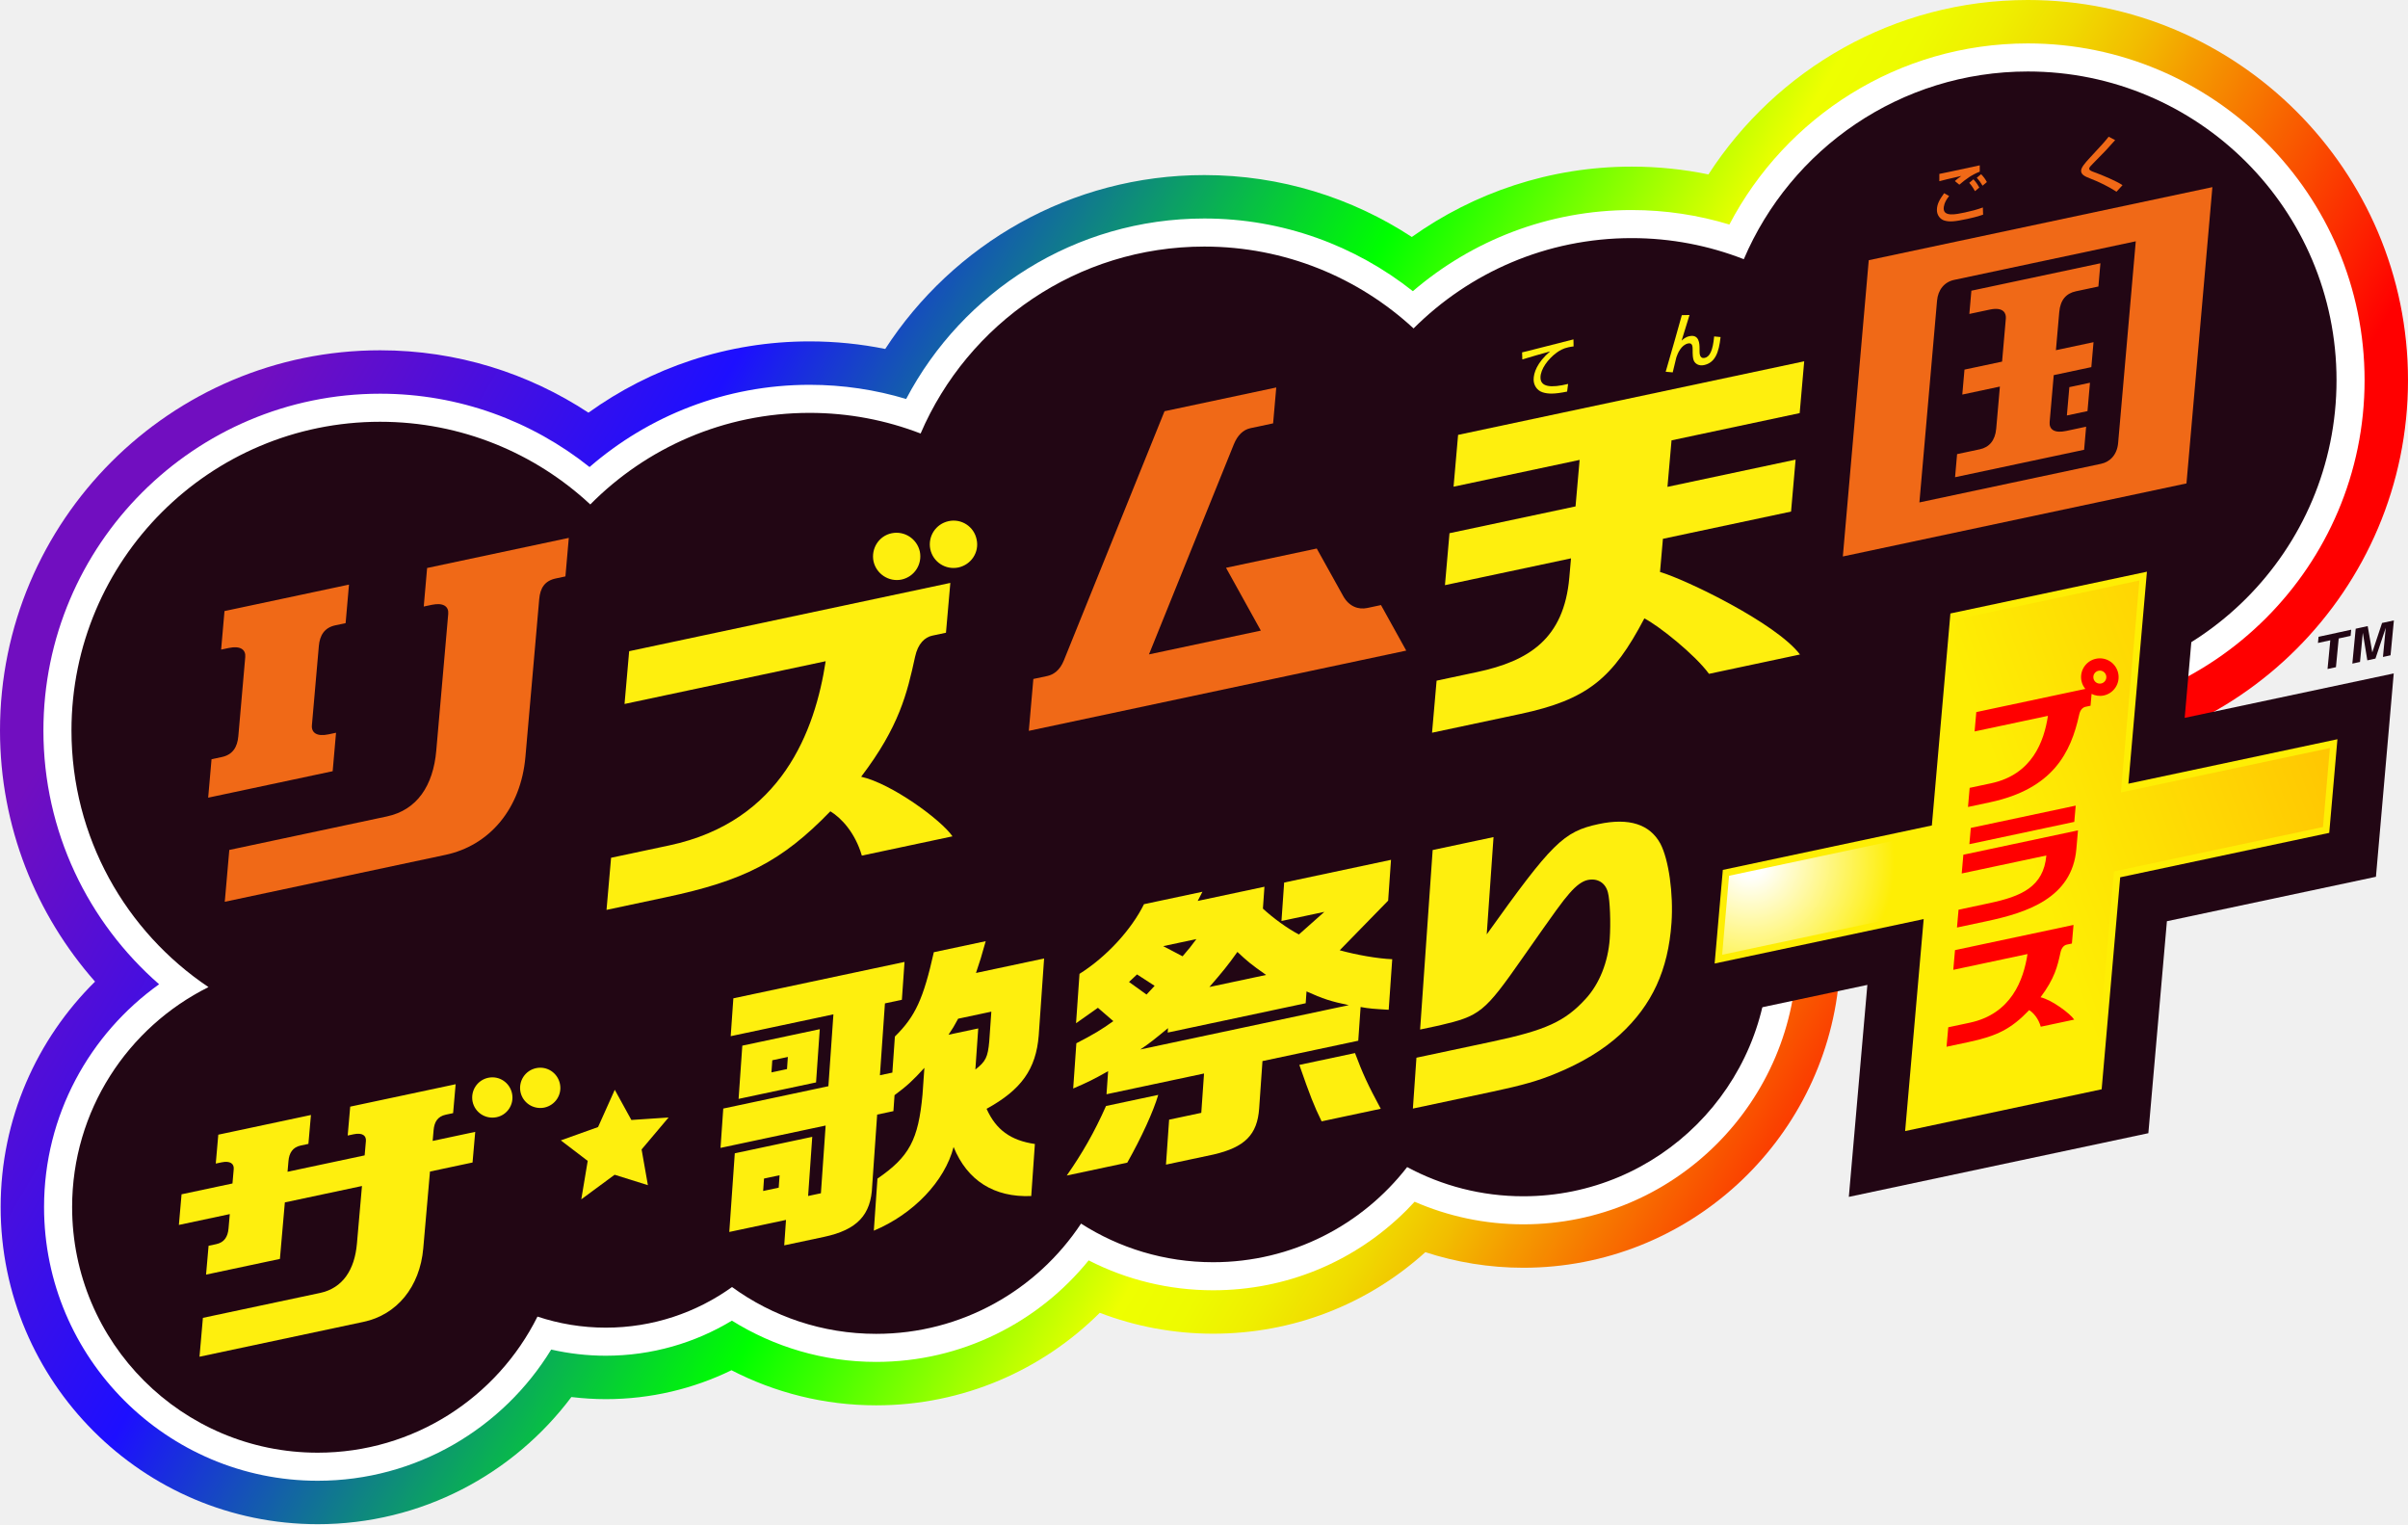
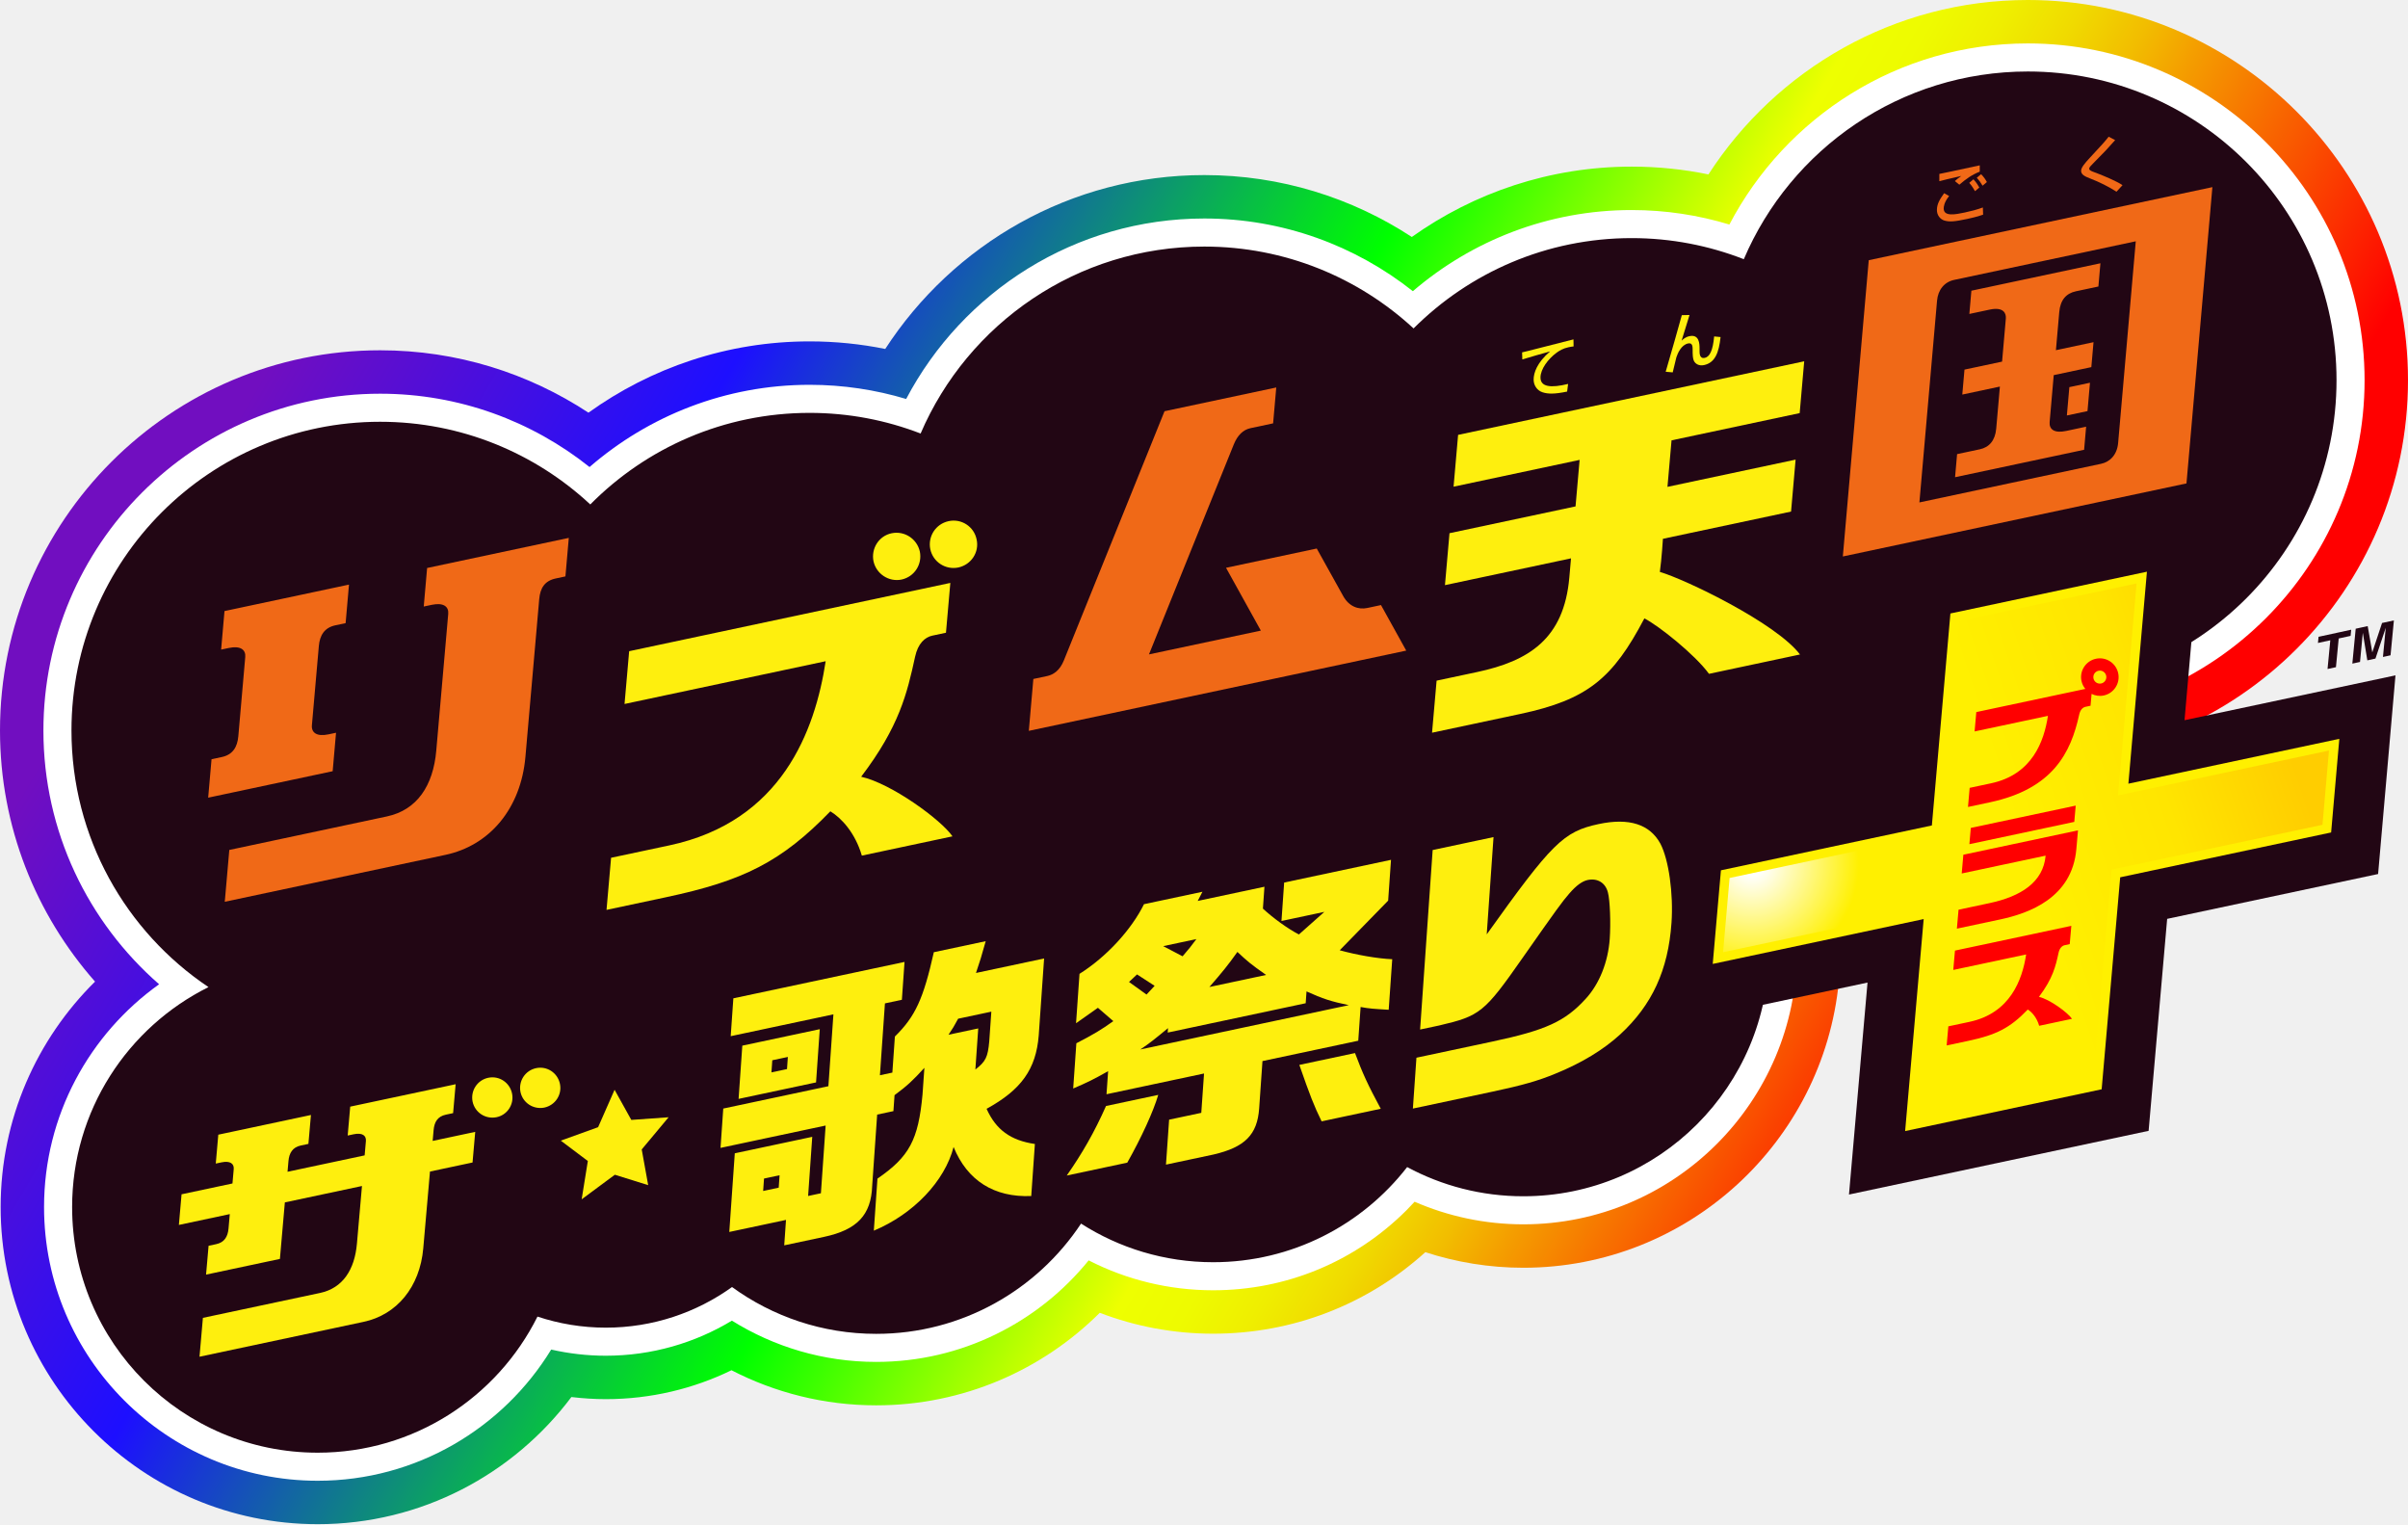
<svg xmlns="http://www.w3.org/2000/svg" xmlns:xlink="http://www.w3.org/1999/xlink" version="1.1" id="Layer_1" x="0px" y="0px" viewBox="0 0 666.667 421.904" xml:space="preserve" width="666.667" height="421.904">
-   <defs id="defs35142" />
-   <style type="text/css" id="style35065">
+   <defs id="defs2785" />
+   <style type="text/css" id="style2696">
	.st0{fill:url(#Spectrum_1_);}
	.st1{fill:#FFFFFF;}
	.st2{fill:#220614;}
- 	.st3{fill:#FEEE04;}
- 	.st4{fill:url(#SVGID_2_);}
- 	.st5{clip-path:url(#SVGID_3_);fill:url(#SVGID_4_);}
+ 	.st3{fill:#FFF000;}
+ 	.st4{clip-path:url(#SVGID_1_);fill:url(#SVGID_4_);}
+ 	.st5{clip-path:url(#SVGID_5_);fill:url(#SVGID_6_);}
	.st6{fill:#FF0000;}
	.st7{fill:#FEEF0E;}
	.st8{fill:#F06917;}
</style>
  <g id="Cloud_00000017518880614512439360000012841072752615782043_" transform="scale(1.333333)">
    <linearGradient id="Spectrum_1_" gradientUnits="userSpaceOnUse" x1="411.134" y1="253.977" x2="49.333" y2="45.091">
-       <stop offset="0.05" style="stop-color:#FF0000" id="stop35067" />
-       <stop offset="0.2" style="stop-color:#F49F00" id="stop35069" />
-       <stop offset="0.226" style="stop-color:#F2BD00" id="stop35071" />
-       <stop offset="0.258" style="stop-color:#F0DA00" id="stop35073" />
-       <stop offset="0.289" style="stop-color:#EFEE00" id="stop35075" />
-       <stop offset="0.32" style="stop-color:#EEFB00" id="stop35077" />
-       <stop offset="0.35" style="stop-color:#EEFF00" id="stop35079" />
-       <stop offset="0.5" style="stop-color:#00FF00" id="stop35081" />
-       <stop offset="0.75" style="stop-color:#1D0FFF" id="stop35083" />
-       <stop offset="0.95" style="stop-color:#710EC0" id="stop35085" />
+       <stop offset="0.05" style="stop-color:#FF0000" id="stop2698" />
+       <stop offset="0.2" style="stop-color:#F49F00" id="stop2700" />
+       <stop offset="0.226" style="stop-color:#F2BD00" id="stop2702" />
+       <stop offset="0.258" style="stop-color:#F0DA00" id="stop2704" />
+       <stop offset="0.289" style="stop-color:#EFEE00" id="stop2706" />
+       <stop offset="0.32" style="stop-color:#EEFB00" id="stop2708" />
+       <stop offset="0.35" style="stop-color:#EEFF00" id="stop2710" />
+       <stop offset="0.5" style="stop-color:#00FF00" id="stop2712" />
+       <stop offset="0.75" style="stop-color:#1D0FFF" id="stop2714" />
+       <stop offset="0.95" style="stop-color:#710EC0" id="stop2716" />
    </linearGradient>
    <path id="Spectrum" class="st0" d="m 421.064,0 c -27.788,3.1e-4 -52.25,14.447 -66.32,36.21 -5.149,-1.06 -10.478,-1.618 -15.936,-1.618 -17.005,0 -32.757,5.423 -45.657,14.605 -12.4,-8.113 -27.199,-12.849 -43.091,-12.849 -27.741,0 -52.167,14.397 -66.248,36.098 -5.075,-1.028 -10.323,-1.572 -15.696,-1.572 -17.125,0 -32.98,5.499 -45.931,14.8 C 109.754,77.497 94.896,72.722 78.936,72.722 35.411,72.722 0,108.132 0,151.658 c 0,19.967 7.467,38.213 19.735,52.13 -12.091,11.943 -19.601,28.514 -19.601,46.811 0,36.298 29.531,65.83 65.83,65.83 21.519,0 40.659,-10.38 52.678,-26.395 2.356,0.279 4.74,0.437 7.149,0.437 9.35,0 18.203,-2.16 26.094,-6 9.014,4.645 19.223,7.285 30.043,7.285 18.101,0 34.517,-7.346 46.429,-19.209 7.418,2.837 15.363,4.337 23.543,4.336 16.437,0 31.953,-5.986 44.063,-16.923 6.411,2.089 13.245,3.233 20.345,3.233 34.141,0 62.288,-26.128 65.514,-59.437 19.37,-8.05 34.082,-25.094 38.923,-45.891 0.107,4.3e-4 0.213,0.008 0.321,0.008 C 464.59,157.872 500,122.462 500,78.936 500,35.411 464.59,0 421.064,0 Z" style="fill:url(#Spectrum_1_)" />
    <path id="White" class="st1" d="M 421.064,9.014 C 394.165,9.014 370.781,24.292 359.091,46.616 352.668,44.665 345.861,43.606 338.809,43.606 c -17.337,0 -33.208,6.357 -45.44,16.844 -11.92,-9.434 -26.961,-15.088 -43.308,-15.088 -26.845,0 -50.191,15.215 -61.905,37.467 -6.352,-1.904 -13.076,-2.941 -20.039,-2.941 -17.461,0 -33.435,6.448 -45.702,17.07 -11.946,-9.516 -27.055,-15.222 -43.479,-15.222 -38.555,0 -69.922,31.367 -69.922,69.922 0,21.001 9.319,39.854 24.024,52.682 -14.445,10.312 -23.89,27.198 -23.89,46.258 0,31.328 25.488,56.816 56.816,56.816 20.499,0 38.495,-10.915 48.488,-27.236 3.679,0.835 7.474,1.278 11.338,1.278 9.571,0 18.531,-2.663 26.183,-7.282 8.703,5.423 18.966,8.567 29.954,8.567 17.796,0 33.7,-8.23 44.126,-21.078 7.906,4.048 16.708,6.205 25.846,6.205 15.176,0 29.444,-5.91 40.175,-16.641 0.568,-0.568 1.115,-1.151 1.656,-1.739 6.925,3.011 14.556,4.69 22.576,4.69 31.328,0 56.816,-25.488 56.816,-56.816 0,-0.017 -10e-4,-0.034 -10e-4,-0.051 21.637,-6.572 37.845,-25.725 40.067,-48.908 2.587,0.291 5.212,0.456 7.875,0.456 38.556,0 69.922,-31.367 69.922,-69.922 0,-38.555 -31.366,-69.922 -69.922,-69.922 z" />
    <path id="Black" class="st2" d="m 421.065,14.842 c -26.48,6e-5 -49.206,16.06 -58.978,38.97 -7.218,-2.816 -15.063,-4.378 -23.277,-4.378 -17.686,0 -33.698,7.164 -45.295,18.747 -11.423,-10.543 -26.683,-16.991 -43.453,-16.991 -26.418,6e-5 -49.096,15.986 -58.906,38.81 -7.152,-2.757 -14.915,-4.284 -23.039,-4.284 -17.817,0 -33.931,7.275 -45.548,19.01 C 111.126,94.083 95.796,87.563 78.936,87.563 c -35.399,0 -64.095,28.696 -64.095,64.095 0,22.205 11.295,41.769 28.449,53.271 -16.779,8.347 -28.315,25.657 -28.315,45.67 6e-5,28.16 22.829,50.989 50.989,50.989 19.989,-6e-5 37.28,-11.508 45.639,-28.254 4.462,1.482 9.229,2.297 14.188,2.297 9.782,0 18.826,-3.132 26.208,-8.433 8.406,6.107 18.743,9.718 29.928,9.718 17.774,-6e-5 33.416,-9.1 42.543,-22.889 7.922,5.067 17.328,8.016 27.429,8.016 16.386,0 30.957,-7.739 40.285,-19.751 7.182,3.864 15.395,6.061 24.122,6.061 28.16,0 50.989,-22.828 50.989,-50.989 0,-1.52 -0.079,-3.021 -0.21,-4.508 23.15,-4.82 40.544,-25.334 40.544,-49.914 0,-0.449 -0.022,-0.893 -0.034,-1.339 4.344,0.929 8.847,1.429 13.469,1.429 35.398,-6e-5 64.095,-28.696 64.095,-64.095 -7e-5,-35.398 -28.696,-64.095 -64.095,-64.095 z" />
  </g>
-   <g id="_xFF0B__3_" transform="scale(1.333333)">
-     <g id="_xFF0B__4_">
-       <polygon class="st2" points="344.338,213.697 387.743,204.471 383.893,248.48 446.089,235.26 449.94,191.251 493.344,182.025 497.038,139.808 453.633,149.034 457.483,105.024 395.287,118.244 391.437,162.254 348.031,171.48 " id="polygon35092" />
-       <polygon class="st3" points="356.03,200.033 399.435,190.807 395.585,234.817 436.39,226.143 440.241,182.133 483.646,172.908 485.346,153.471 441.941,162.697 445.791,118.688 404.986,127.361 401.135,171.371 357.731,180.597 " id="polygon35094" />
-       <linearGradient id="SVGID_2_" gradientUnits="userSpaceOnUse" x1="358.045" y1="199.57" x2="483.274" y2="153.99" gradientTransform="translate(0.0289,-0.02789)">
-         <stop offset="0.5" style="stop-color:#FEEE04" id="stop35096" />
-         <stop offset="1" style="stop-color:#FFC602" id="stop35098" />
-       </linearGradient>
-       <polygon class="st4" points="357.589,198.211 400.994,188.985 397.144,232.995 435.097,224.928 438.947,180.918 482.352,171.692 483.787,155.293 440.382,164.519 444.232,120.51 406.279,128.577 402.429,172.587 359.024,181.813 " id="polygon35101" style="fill:url(#SVGID_2_)" />
-       <g id="g35116">
-         <defs id="defs35104">
-           <polygon id="SVGID_1_" points="357.589,198.211 400.994,188.985 402.429,172.587 359.024,181.813 " />
+   <g id="_xFF0B__1_" transform="scale(1.333333)">
+     <g id="_xFF0B__2_">
+       <polygon class="st2" points="391.384,162.743 347.584,172.053 343.976,213.295 387.776,203.986 383.925,247.995 446.142,234.771 449.992,190.761 493.792,181.451 497.4,140.209 453.6,149.519 457.451,105.509 395.234,118.734 " id="polygon2723" />
+       <polygon class="st3" points="401.136,171.371 357.336,180.681 355.635,200.117 399.435,190.807 395.585,234.817 436.39,226.143 440.241,182.133 484.04,172.824 485.741,153.387 441.941,162.697 445.791,118.688 404.986,127.361 " id="polygon2725" />
+       <polyline class="st3" points="443.642,121.117 439.792,165.127 483.591,155.817 482.243,171.233     438.443,180.543 434.593,224.553 397.734,232.387 401.584,188.378 357.785,197.688 359.134,182.271     402.933,172.961 406.783,128.952 443.642,121.117   " id="polyline2727" />
+       <g id="g2744">
+         <defs id="defs2730">
+           <polygon id="SVGID_3_" points="397.734,232.387 434.593,224.553 438.443,180.543 482.243,171.233 483.591,155.817 439.792,165.127 443.642,121.117 406.783,128.952 " />
        </defs>
-         <clipPath id="SVGID_3_">
-           <use xlink:href="#SVGID_1_" style="overflow:visible" id="use35106" />
+         <clipPath id="SVGID_1_">
+           <use xlink:href="#SVGID_3_" style="overflow:visible" id="use2732" />
        </clipPath>
-         <radialGradient id="SVGID_4_" cx="357.35" cy="164.834" r="33.786" gradientTransform="matrix(0.88794,0,0,0.88794,46.09547,32.55471)" gradientUnits="userSpaceOnUse">
-           <stop offset="0.1" style="stop-color:#FFFFFF" id="stop35109" />
-           <stop offset="1" style="stop-color:#FEEE04" id="stop35111" />
+         <linearGradient id="SVGID_4_" gradientUnits="userSpaceOnUse" x1="391.425" y1="204.017" x2="467.431" y2="179.717" gradientTransform="matrix(1,0,0,0.9563,15.04796,-7.89716)">
+           <stop offset="0.2" style="stop-color:#FFF000" id="stop2735" />
+           <stop offset="0.6" style="stop-color:#FFE500" id="stop2737" />
+           <stop offset="0.95" style="stop-color:#FFCD00" id="stop2739" />
+         </linearGradient>
+         <rect x="397.734" y="121.117" class="st4" width="85.858" height="111.27" clip-path="url(#SVGID_1_)" id="rect2742" style="fill:url(#SVGID_4_)" />
+       </g>
+       <g id="g2759">
+         <defs id="defs2747">
+           <polygon id="SVGID_2_" points="402.933,172.961 359.134,182.271 357.785,197.688 401.584,188.378 " />
+         </defs>
+         <clipPath id="SVGID_5_">
+           <use xlink:href="#SVGID_2_" style="overflow:visible" id="use2749" />
+         </clipPath>
+         <radialGradient id="SVGID_6_" cx="302.818" cy="148.711" r="27.404" gradientTransform="matrix(0.80963,0,0,0.80963,118.6267,59.02123)" gradientUnits="userSpaceOnUse">
+           <stop offset="0.1" style="stop-color:#FFFFFF" id="stop2752" />
+           <stop offset="1" style="stop-color:#FFF000" id="stop2754" />
        </radialGradient>
-         <circle class="st5" cx="364.919" cy="180.854" r="30" clip-path="url(#SVGID_3_)" id="circle35114" style="fill:url(#SVGID_4_)" />
+         <circle class="st5" cx="364.919" cy="180.854" r="22.187" clip-path="url(#SVGID_5_)" id="circle2757" style="fill:url(#SVGID_6_)" />
      </g>
    </g>
-     <path id="ス_3_" class="st6" d="m 405.583,201.343 15.411,-3.276 c -0.818,5.368 -3.364,12.42 -11.991,14.254 l -4.463,0.949 -0.354,4.041 4.562,-0.97 c 5.905,-1.255 8.831,-2.712 12.592,-6.63 0.838,0.51 1.902,1.671 2.408,3.442 l 6.945,-1.476 c -0.848,-1.27 -4.674,-4.114 -6.991,-4.641 2.934,-3.896 3.526,-6.463 4.141,-9.293 0.218,-1.024 0.751,-1.515 1.317,-1.636 l 1.051,-0.224 0.338,-3.863 -24.608,5.231 z" />
-     <path id="ラ_1_" class="st6" d="m 430.708,170.628 -21.781,4.63 0.295,-3.377 21.781,-4.63 z m 0.767,1.761 -23.802,5.059 -0.34,3.891 17.572,-3.735 c -0.572,6.543 -5.266,8.502 -11.814,9.894 l -6.416,1.364 -0.323,3.697 6.172,-1.312 c 8.355,-1.776 17.723,-4.816 18.611,-14.966 z" />
-     <path id="プ" class="st6" d="m 439.827,139.763 c -0.448,-2.106 -2.518,-3.45 -4.623,-3.002 -2.106,0.448 -3.45,2.518 -3.002,4.623 0.133,0.627 0.423,1.174 0.801,1.638 l -22.641,4.812 -0.352,4.018 15.229,-3.237 c -0.807,5.271 -3.243,12.181 -11.818,14.004 l -4.436,0.943 -0.347,3.968 4.534,-0.964 c 13.103,-2.785 16.828,-10.302 18.559,-18.22 0.22,-1.005 0.745,-1.489 1.308,-1.609 l 1.045,-0.222 0.215,-2.459 c 0.758,0.374 1.634,0.52 2.525,0.331 2.106,-0.448 3.45,-2.518 3.002,-4.623 z m -3.532,2.131 c -0.729,0.155 -1.446,-0.31 -1.601,-1.04 -0.155,-0.729 0.31,-1.446 1.04,-1.601 0.729,-0.155 1.446,0.31 1.601,1.04 0.155,0.729 -0.311,1.446 -1.04,1.601 z" />
+     <path id="ス_1_" class="st6" d="m 405.581,201.365 15.131,-3.216 c -0.803,5.27 -3.303,12.194 -11.774,13.995 l -4.382,0.931 -0.347,3.968 4.479,-0.952 c 5.798,-1.232 8.67,-2.662 12.363,-6.509 0.822,0.501 1.868,1.64 2.365,3.379 l 6.819,-1.449 c -0.833,-1.247 -4.589,-4.039 -6.864,-4.557 2.881,-3.826 3.462,-6.345 4.065,-9.124 0.214,-1.006 0.738,-1.488 1.293,-1.606 l 1.032,-0.219 0.332,-3.793 -24.161,5.136 z" />
+     <path id="ラ_2_" class="st6" d="m 430.708,170.628 -21.781,4.63 0.295,-3.377 21.781,-4.63 z m 0.767,1.761 -23.802,5.059 -0.34,3.891 17.423,-3.703 c -0.482,5.509 -5.117,8.47 -11.665,9.862 l -6.416,1.364 -0.344,3.932 8.931,-1.898 c 6.019,-1.279 14.985,-4.466 15.873,-14.616 z" />
+     <path id="プ_2_" class="st6" d="m 439.827,139.763 c -0.448,-2.106 -2.518,-3.45 -4.623,-3.002 -2.106,0.448 -3.45,2.518 -3.002,4.623 0.133,0.627 0.422,1.174 0.801,1.638 l -22.641,4.812 -0.352,4.018 15.229,-3.237 c -0.807,5.271 -3.243,12.181 -11.818,14.004 l -4.436,0.943 -0.347,3.968 4.534,-0.964 c 13.103,-2.785 16.828,-10.302 18.559,-18.22 0.22,-1.005 0.745,-1.489 1.308,-1.609 l 1.045,-0.222 0.215,-2.459 c 0.758,0.374 1.634,0.52 2.525,0.331 2.106,-0.448 3.45,-2.518 3.002,-4.623 z m -3.532,2.131 c -0.729,0.155 -1.446,-0.31 -1.601,-1.04 -0.155,-0.729 0.31,-1.446 1.04,-1.601 0.729,-0.155 1.446,0.31 1.601,1.04 0.155,0.729 -0.311,1.446 -1.04,1.601 z" />
  </g>
-   <g id="リズム天国_ザ_x30FB_歌祭り" transform="scale(1.333333)">
-     <path id="り" class="st7" d="m 344.756,175.132 c -2.195,-4.009 -6.484,-5.396 -12.803,-4.053 -7.324,1.557 -9.683,3.933 -23.247,22.905 l 1.412,-20.199 -12.638,2.686 -2.606,37.267 3.949,-0.839 c 8.486,-1.985 9.382,-2.66 17.321,-14.024 7.072,-10.092 8.324,-11.809 9.707,-13.373 1.463,-1.702 2.726,-2.575 3.803,-2.804 2.082,-0.443 3.707,0.603 4.208,2.553 0.45,1.659 0.613,6.402 0.386,9.656 -0.335,4.789 -2.139,9.346 -4.972,12.428 -4.292,4.723 -8.309,6.544 -19.367,8.895 l -15.797,3.358 -0.738,10.56 16.587,-3.526 c 6.175,-1.313 9.496,-2.26 13.065,-3.745 5.534,-2.265 9.895,-4.946 13.37,-8.104 6.654,-6.132 9.989,-13.373 10.676,-23.196 0.421,-6.017 -0.568,-13.125 -2.316,-16.443 z" />
-     <path id="祭" class="st7" d="m 229.658,229.612 10.842,-2.305 c -1.017,3.422 -3.443,8.776 -6.431,14.068 l -12.566,2.671 c 3.223,-4.616 5.719,-8.957 8.154,-14.435 z m 40.138,-8.532 c 2.239,6.419 3.018,8.431 4.627,11.718 l 12.278,-2.61 c -2.693,-4.992 -3.796,-7.419 -5.345,-11.565 z m 19.289,-21.942 -0.734,10.498 c -3.099,-0.188 -4.015,-0.235 -5.831,-0.575 l -0.489,6.999 -19.89,4.228 -0.687,9.823 c -0.382,5.464 -2.969,8.071 -9.512,9.582 l -9.837,2.091 0.653,-9.332 6.678,-1.419 0.571,-8.166 -20.249,4.304 0.335,-4.789 c -3.093,1.746 -4.191,2.282 -7.254,3.599 l 0.657,-9.393 c 3.596,-1.853 5.146,-2.787 7.678,-4.596 l -3.202,-2.767 -4.539,3.203 0.717,-10.253 c 5.548,-3.478 10.753,-9.12 13.39,-14.459 l 12.135,-2.579 -0.982,1.902 13.858,-2.946 -0.318,4.543 c 2.126,1.967 5.155,4.166 7.476,5.366 l 5.28,-4.691 -8.903,1.893 0.558,-7.981 22.187,-4.716 -0.593,8.473 -10.058,10.303 c 3.47,0.956 7.802,1.729 10.905,1.856 z m -37.964,5.771 11.776,-2.503 c -3.304,-2.322 -3.903,-2.86 -5.961,-4.781 -1.963,2.776 -3.121,4.171 -5.815,7.284 z m -9.593,-8.485 4.026,2.108 c 1.463,-1.702 1.695,-1.993 2.867,-3.573 z m -7.099,7.436 3.637,2.614 1.683,-1.809 -3.654,-2.368 z m 45.642,4.814 c -3.626,-0.741 -5.424,-1.327 -8.784,-2.851 l -0.172,2.456 -28.65,6.09 0.064,-0.921 c -2.777,2.284 -3.753,3.096 -5.757,4.429 z" />
-     <path id="歌" class="st7" d="m 154.135,217.085 -0.773,11.051 16.084,-3.419 0.773,-11.051 z m 9.28,4.862 -3.231,0.687 0.176,-2.517 3.231,-0.687 z m 52.268,-6.997 1.116,-15.963 -14.145,3.007 c 0.894,-2.67 1.072,-3.192 2.018,-6.598 l -10.771,2.289 c -2.16,9.653 -3.833,13.335 -8.086,17.505 l -0.524,7.49 -2.585,0.549 1.043,-14.919 3.519,-0.748 0.549,-7.859 -35.543,7.555 -0.549,7.859 21.326,-4.533 -1.043,14.919 -21.828,4.64 -0.571,8.166 21.828,-4.64 -0.983,14.06 -2.657,0.565 0.859,-12.279 -16.084,3.419 -1.142,16.331 11.776,-2.503 -0.369,5.28 8.257,-1.755 c 6.893,-1.465 9.798,-4.562 10.007,-10.595 l 1.035,-14.796 3.375,-0.717 0.232,-3.315 c 2.612,-1.946 3.745,-2.973 6.197,-5.672 l -0.386,5.526 c -0.872,9.439 -2.743,12.921 -9.357,17.472 l -0.756,10.806 c 8.234,-3.444 14.724,-10.266 16.565,-17.371 2.838,6.957 8.391,10.494 16.123,10.182 l 0.756,-10.806 c -5.041,-0.743 -8.07,-2.942 -10.029,-7.304 7.209,-3.951 10.266,-8.23 10.828,-15.245 z m -53.99,31.617 -3.231,0.687 0.18,-2.579 3.231,-0.687 z m 43.715,-30.34 c -0.295,3.208 -0.714,4.144 -2.882,5.814 l 0.597,-8.534 -6.175,1.313 c 0.948,-1.411 1.108,-1.687 2.001,-3.329 l 6.893,-1.465 z" />
-     <polygon id="_x2605_" class="st7" points="122.034,241.011 120.7,248.988 127.621,243.885 134.528,246.048 133.222,238.633 138.826,231.994 131.097,232.514 127.652,226.247 124.183,233.984 116.45,236.75 " />
-     <path id="ザ" class="st7" d="m 89.838,236.863 8.838,-1.879 -0.556,6.358 -8.838,1.879 -1.396,15.954 c -0.703,8.034 -5.523,13.813 -12.413,15.254 l -34.048,7.237 0.706,-8.07 24.348,-5.175 c 4.678,-1.001 7.158,-4.798 7.633,-10.222 l 1.048,-11.976 -16.013,3.404 -1.027,11.733 -15.334,3.259 0.524,-5.987 1.583,-0.337 c 1.703,-0.362 2.411,-1.564 2.558,-3.236 l 0.263,-3.003 -10.571,2.247 0.556,-6.358 10.571,-2.247 0.26,-2.97 c 0.098,-1.127 -0.717,-1.801 -2.559,-1.41 l -1.168,0.248 0.525,-5.998 19.235,-4.089 -0.525,5.999 -1.58,0.336 c -1.708,0.363 -2.415,1.568 -2.56,3.225 l -0.195,2.229 16.013,-3.404 0.26,-2.972 c 0.099,-1.127 -0.722,-1.798 -2.561,-1.407 l -1.221,0.26 0.525,-5.998 21.891,-4.653 -0.525,5.999 -1.498,0.318 c -1.727,0.367 -2.405,1.518 -2.553,3.215 z m 26.428,-11.849 c -0.473,-2.271 -2.662,-3.736 -4.933,-3.263 -2.271,0.473 -3.703,2.662 -3.263,4.933 0.473,2.271 2.662,3.703 4.933,3.263 2.271,-0.473 3.736,-2.662 3.263,-4.933 z m -14.879,-1.262 c -2.271,0.473 -3.703,2.662 -3.263,4.933 0.473,2.271 2.662,3.703 4.933,3.263 2.271,-0.44 3.736,-2.662 3.263,-4.933 -0.473,-2.271 -2.662,-3.736 -4.933,-3.263 z" />
-     <path id="国_1_" class="st8" d="m 429.683,80.37 4.282,-0.91 -0.515,5.885 -4.282,0.91 z m 3.484,8.215 -4.166,0.886 c -2.433,0.517 -3.545,-0.328 -3.411,-1.86 l 0.851,-9.732 7.807,-1.66 0.453,-5.179 -7.807,1.659 0.694,-7.927 c 0.22,-2.516 1.448,-3.871 3.447,-4.296 l 4.678,-0.994 0.422,-4.825 -26.795,5.695 -0.422,4.825 4.218,-0.897 c 2.948,-0.627 3.45,0.824 3.36,1.86 l -0.782,8.934 -7.807,1.66 -0.453,5.179 7.807,-1.659 -0.763,8.725 c -0.217,2.482 -1.463,3.884 -3.396,4.295 l -4.73,1.005 -0.419,4.793 26.795,-5.695 z m 26.216,-49.734 -5.381,61.509 -71.353,15.167 5.381,-61.509 z m -15.908,11.242 -37.711,8.016 c -2.027,0.425 -3.356,2.052 -3.553,4.318 l -3.664,41.879 37.711,-8.016 c 1.875,-0.388 3.341,-1.892 3.553,-4.318 z" />
-     <path id="く_1_" class="st8" d="m 434.735,35.703 c -0.366,-0.133 -0.933,-0.342 -0.933,-0.672 2.7e-4,-0.277 0.253,-0.542 0.871,-1.161 2.462,-2.487 2.739,-2.771 4.52,-4.784 l -1.349,-0.702 c -0.884,1.111 -1.224,1.486 -3.775,4.23 -1.313,1.413 -1.945,2.207 -1.945,2.853 -6.7e-4,0.844 0.908,1.205 1.929,1.607 1.903,0.743 3.719,1.636 5.42,2.725 l 1.25,-1.36 c -1.147,-0.785 -4.135,-2.075 -5.988,-2.735 z" />
-     <path id="ご_1_" class="st8" d="m 409.769,37.225 c 0.666,0.702 1.1,1.494 1.216,1.71 l -0.897,0.753 c -0.576,-1.042 -0.985,-1.491 -1.19,-1.728 z m 1.895,1.325 0.896,-0.753 c -0.269,-0.519 -0.691,-1.125 -1.202,-1.632 l -0.897,0.74 c 0.499,0.55 0.755,0.897 1.203,1.645 z m -3.693,5.565 c -1.922,0.409 -4.382,0.904 -4.38,-0.837 3.1e-4,-0.281 0.053,-1.27 1.129,-2.583 l -1.037,-0.583 c -0.936,1.297 -1.5,2.261 -1.501,3.492 -9.2e-4,1.058 0.677,1.932 1.561,2.185 1.088,0.318 2.177,0.207 4.7,-0.33 1.986,-0.422 2.882,-0.733 3.331,-0.895 l -0.05,-1.489 c -1.242,0.452 -2.498,0.772 -3.753,1.039 z m -2.057,-6.525 0.922,0.755 c 1.486,-1.267 2.627,-2.072 4.241,-2.709 l 0.001,-1.312 c -0.82,0.174 -4.868,1.048 -5.777,1.241 -0.64,0.136 -2.229,0.474 -2.614,0.542 l -0.001,1.513 c 0.82,-0.228 1.922,-0.489 4.561,-1.09 -0.834,0.606 -0.924,0.679 -1.334,1.06 z" />
-     <path id="天_1_" class="st7" d="m 344.689,118.745 0.602,-6.885 26.607,-5.655 0.943,-10.784 -26.607,5.655 0.845,-9.656 26.607,-5.655 0.941,-10.757 -71.866,15.276 -0.941,10.757 26.173,-5.563 -0.845,9.656 -26.173,5.563 -0.943,10.784 26.173,-5.563 -0.349,3.988 c -1.117,12.77 -8.446,17.334 -19.171,19.621 l -8.388,1.783 -0.946,10.808 18.268,-3.883 c 14.03,-2.976 19.272,-7.397 25.818,-19.851 2.868,1.441 10.476,7.47 13.421,11.51 l 18.893,-4.016 c -4.974,-6.557 -23.906,-15.644 -29.064,-17.131 z" />
-     <path id="ん_1_" class="st7" d="m 355.928,69.846 c -0.272,2.98 -0.934,4.237 -1.952,4.453 -1.08,0.23 -1.078,-0.98 -1.078,-1.365 l 10e-4,-0.571 c 0.002,-0.957 -0.045,-3.006 -2.091,-2.571 -0.864,0.184 -1.36,0.661 -1.64,0.933 0.218,-0.763 1.392,-4.48 1.648,-5.332 l -1.6,0.035 c -0.563,2.006 -2.353,8.404 -3.35,11.751 l 1.46,0.128 c 0.09,-0.378 0.73,-3.051 0.756,-3.123 0.268,-0.801 0.996,-2.576 2.432,-2.881 0.953,-0.203 0.952,0.661 0.95,1.511 l -7.9e-4,0.452 c -5.5e-4,0.293 0.036,1.081 0.212,1.536 0.279,0.724 1.091,1.216 2.133,0.995 2.338,-0.497 3.104,-2.613 3.453,-5.822 z" />
-     <path id="て_1_" class="st7" d="m 323.209,73.225 c 0.583,-0.421 1.339,-0.893 2.453,-1.13 0.533,-0.113 0.818,-0.148 1.078,-0.178 l -0.023,-1.458 c -1.276,0.323 -6.963,1.765 -8.028,2.043 -0.854,0.221 -1.785,0.47 -2.639,0.652 l 0.047,1.466 c 1.921,-0.577 3.841,-1.14 5.774,-1.667 -2.766,2.349 -3.425,4.509 -3.428,5.843 -0.002,1.205 0.726,2.28 1.84,2.639 1.127,0.369 2.452,0.411 5.116,-0.142 l 0.201,-1.584 c -3.568,0.875 -5.735,0.636 -5.731,-1.333 0.003,-1.748 1.58,-3.858 3.341,-5.151 z" />
-     <path id="ム_1_" class="st8" d="m 286.751,125.616 -2.841,0.604 c -1.859,0.4 -3.805,-0.313 -5.003,-2.465 l -5.496,-9.879 -18.835,4.003 7.228,13.04 -23.231,4.938 17.612,-43.592 c 0.77,-1.905 1.942,-3.039 3.44,-3.368 l 4.727,-1.005 0.652,-7.45 -23.2,4.931 -20.912,51.76 c -0.81,2.005 -2.118,2.932 -3.449,3.215 l -2.876,0.611 -0.942,10.769 78.367,-16.658 z" />
-     <path id="ズ_1_" class="st7" d="m 181.377,116.527 c -0.539,-2.636 1.108,-5.29 3.793,-5.824 2.636,-0.539 5.235,1.154 5.824,3.794 0.539,2.636 -1.103,5.239 -3.794,5.824 -2.635,0.539 -5.235,-1.154 -5.824,-3.793 z m -2.564,44.728 c 7.943,-10.45 9.54,-17.323 11.196,-24.903 0.588,-2.743 2.032,-4.061 3.565,-4.387 l 2.849,-0.606 0.905,-10.343 -66.69,14.176 -0.959,10.957 41.766,-8.878 c -2.202,14.373 -9.082,33.267 -32.463,38.237 l -12.096,2.571 -0.947,10.819 12.364,-2.629 c 16.004,-3.401 23.929,-7.321 34.112,-17.835 2.272,1.36 5.161,4.458 6.538,9.196 l 18.822,-4.001 c -2.303,-3.394 -12.683,-10.979 -18.964,-12.373 z m 23.972,-49.265 c -0.535,-2.686 -3.184,-4.383 -5.824,-3.793 -2.69,0.585 -4.332,3.188 -3.794,5.824 0.585,2.69 3.189,4.332 5.824,3.793 2.69,-0.585 4.383,-3.184 3.794,-5.824 z" />
-     <path id="リ_1_" class="st8" d="m 69.076,160.107 -25.85,5.495 0.698,-7.983 2.127,-0.452 c 2.289,-0.487 3.24,-2.091 3.435,-4.321 l 1.439,-16.444 c 0.131,-1.502 -0.965,-2.4 -3.44,-1.874 l -1.57,0.333 0.7,-7.999 25.85,-5.495 -0.7,7.999 -2.123,0.451 c -2.295,0.488 -3.245,2.096 -3.438,4.306 l -1.439,16.444 c -0.132,1.512 0.976,2.413 3.444,1.889 l 1.565,-0.333 z m 19.611,-42.187 -0.7,7.999 1.641,-0.349 c 2.471,-0.525 3.575,0.367 3.443,1.87 l -2.486,28.412 c -0.633,7.233 -3.964,12.302 -10.25,13.646 l -32.721,6.955 -0.941,10.762 45.756,-9.726 c 9.26,-1.937 15.733,-9.653 16.671,-20.366 l 2.864,-32.737 c 0.198,-2.263 1.108,-3.799 3.429,-4.292 l 2.013,-0.428 0.7,-7.999 z" />
+   <g id="リズム天国_ザ_x30FB_歌祭り_1_" transform="scale(1.333333)">
+     <path id="り_1_" class="st7" d="m 344.756,175.132 c -2.195,-4.009 -6.484,-5.396 -12.803,-4.053 -7.324,1.557 -9.683,3.933 -23.247,22.905 l 1.412,-20.199 -12.638,2.686 -2.606,37.267 3.949,-0.839 c 8.486,-1.985 9.382,-2.66 17.321,-14.024 7.072,-10.092 8.324,-11.809 9.707,-13.373 1.463,-1.702 2.726,-2.575 3.803,-2.804 2.082,-0.443 3.707,0.603 4.208,2.553 0.45,1.659 0.613,6.402 0.386,9.656 -0.335,4.789 -2.139,9.346 -4.972,12.428 -4.292,4.723 -8.309,6.544 -19.367,8.895 l -15.797,3.358 -0.738,10.56 16.587,-3.526 c 6.175,-1.313 9.496,-2.26 13.065,-3.745 5.534,-2.265 9.895,-4.946 13.37,-8.104 6.654,-6.132 9.989,-13.373 10.676,-23.196 0.421,-6.017 -0.568,-13.125 -2.316,-16.443 z" />
+     <path id="祭_1_" class="st7" d="m 229.658,229.612 10.842,-2.305 c -1.017,3.422 -3.443,8.776 -6.431,14.068 l -12.566,2.671 c 3.223,-4.616 5.719,-8.957 8.154,-14.435 z m 40.138,-8.532 c 2.239,6.419 3.018,8.431 4.627,11.718 l 12.278,-2.61 c -2.693,-4.992 -3.796,-7.419 -5.345,-11.565 z m 19.289,-21.942 -0.734,10.498 c -3.099,-0.188 -4.015,-0.235 -5.831,-0.575 l -0.489,6.999 -19.89,4.228 -0.687,9.823 c -0.382,5.464 -2.969,8.071 -9.512,9.582 l -9.837,2.091 0.653,-9.332 6.678,-1.419 0.571,-8.166 -20.249,4.304 0.335,-4.789 c -3.093,1.746 -4.191,2.282 -7.254,3.599 l 0.657,-9.393 c 3.596,-1.853 5.146,-2.787 7.678,-4.596 l -3.202,-2.767 -4.539,3.203 0.717,-10.253 c 5.548,-3.478 10.753,-9.12 13.39,-14.459 l 12.135,-2.579 -0.982,1.902 13.858,-2.946 -0.318,4.543 c 2.126,1.967 5.155,4.166 7.476,5.366 l 5.28,-4.691 -8.903,1.893 0.558,-7.981 22.187,-4.716 -0.593,8.473 -10.058,10.303 c 3.47,0.956 7.802,1.729 10.905,1.856 z m -37.964,5.771 11.776,-2.503 c -3.304,-2.322 -3.903,-2.86 -5.961,-4.781 -1.963,2.776 -3.121,4.171 -5.815,7.284 z m -9.593,-8.485 4.026,2.108 c 1.463,-1.702 1.695,-1.993 2.867,-3.573 z m -7.099,7.436 3.637,2.614 1.683,-1.809 -3.654,-2.368 z m 45.642,4.814 c -3.626,-0.741 -5.424,-1.327 -8.784,-2.851 l -0.172,2.456 -28.65,6.09 0.064,-0.921 c -2.777,2.284 -3.753,3.096 -5.757,4.429 z" />
+     <path id="歌_1_" class="st7" d="m 154.135,217.085 -0.773,11.051 16.084,-3.419 0.773,-11.051 z m 9.28,4.862 -3.231,0.687 0.176,-2.517 3.231,-0.687 z m 52.268,-6.997 1.116,-15.963 -14.145,3.007 c 0.894,-2.67 1.072,-3.192 2.018,-6.598 l -10.771,2.289 c -2.16,9.653 -3.833,13.335 -8.086,17.505 l -0.524,7.49 -2.585,0.549 1.043,-14.919 3.519,-0.748 0.549,-7.859 -35.543,7.555 -0.549,7.859 21.326,-4.533 -1.043,14.919 -21.828,4.64 -0.571,8.166 21.828,-4.64 -0.983,14.059 -2.657,0.565 0.859,-12.279 -16.084,3.419 -1.142,16.331 11.776,-2.503 -0.369,5.28 8.257,-1.755 c 6.893,-1.465 9.798,-4.562 10.007,-10.595 l 1.035,-14.796 3.375,-0.717 0.232,-3.315 c 2.612,-1.946 3.745,-2.973 6.197,-5.672 l -0.386,5.526 c -0.872,9.439 -2.743,12.921 -9.357,17.472 l -0.756,10.806 c 8.234,-3.443 14.724,-10.266 16.565,-17.371 2.838,6.957 8.391,10.494 16.123,10.182 l 0.756,-10.806 c -5.041,-0.743 -8.07,-2.942 -10.029,-7.304 7.209,-3.951 10.266,-8.23 10.828,-15.245 z m -53.99,31.617 -3.231,0.687 0.18,-2.579 3.231,-0.687 z m 43.715,-30.34 c -0.295,3.208 -0.714,4.144 -2.882,5.814 l 0.597,-8.534 -6.175,1.313 c 0.948,-1.411 1.108,-1.687 2.001,-3.329 l 6.893,-1.465 z" />
+     <polygon id="_x2605__1_" class="st7" points="124.192,234.01 116.447,236.805 122.059,241.033 120.778,248.988 127.667,243.884 134.588,246.045 133.248,238.633 138.828,231.949 131.085,232.5 127.611,226.247 " />
+     <path id="ザ_00000111872182137243569520000009392471799259587509_" class="st7" d="m 89.838,236.863 8.838,-1.879 -0.556,6.358 -8.838,1.879 -1.396,15.954 c -0.703,8.034 -5.523,13.813 -12.413,15.254 l -34.048,7.237 0.706,-8.07 24.348,-5.175 c 4.678,-1.001 7.158,-4.798 7.633,-10.222 l 1.048,-11.976 -16.013,3.404 -1.027,11.733 -15.334,3.259 0.524,-5.987 1.583,-0.337 c 1.703,-0.362 2.411,-1.564 2.558,-3.236 l 0.263,-3.003 -10.571,2.247 0.556,-6.358 10.571,-2.247 0.26,-2.97 c 0.098,-1.127 -0.717,-1.801 -2.559,-1.41 l -1.168,0.248 0.525,-5.998 19.235,-4.089 -0.525,5.999 -1.58,0.336 c -1.708,0.363 -2.415,1.568 -2.56,3.225 l -0.195,2.229 16.013,-3.404 0.26,-2.972 c 0.099,-1.127 -0.722,-1.798 -2.561,-1.407 l -1.221,0.26 0.525,-5.998 21.891,-4.653 -0.525,5.999 -1.498,0.318 c -1.727,0.367 -2.405,1.518 -2.553,3.215 z m 26.428,-11.849 c -0.473,-2.271 -2.662,-3.736 -4.933,-3.263 -2.271,0.473 -3.703,2.662 -3.263,4.933 0.473,2.271 2.662,3.703 4.933,3.263 2.271,-0.473 3.736,-2.662 3.263,-4.933 z m -14.878,-1.262 c -2.271,0.473 -3.703,2.662 -3.263,4.933 0.473,2.271 2.662,3.703 4.933,3.263 2.271,-0.44 3.736,-2.662 3.263,-4.933 -0.473,-2.271 -2.662,-3.736 -4.933,-3.263 z" />
+     <path id="国_00000172432642964843070740000010852197176626430628_" class="st8" d="m 429.683,80.37 4.282,-0.91 -0.515,5.885 -4.282,0.91 z m 3.484,8.215 -4.166,0.886 c -2.433,0.517 -3.545,-0.328 -3.411,-1.86 l 0.851,-9.732 7.807,-1.66 0.453,-5.179 -7.807,1.659 0.694,-7.927 c 0.22,-2.516 1.448,-3.871 3.447,-4.296 l 4.678,-0.994 0.422,-4.825 -26.795,5.695 -0.422,4.825 4.218,-0.897 c 2.948,-0.627 3.45,0.824 3.36,1.86 l -0.782,8.934 -7.807,1.66 -0.453,5.179 7.807,-1.659 -0.763,8.725 c -0.217,2.482 -1.463,3.884 -3.396,4.295 l -4.73,1.005 -0.419,4.793 26.795,-5.695 z m 26.216,-49.734 -5.381,61.509 -71.353,15.167 5.381,-61.509 z m -15.908,11.242 -37.711,8.016 c -2.027,0.425 -3.356,2.052 -3.553,4.318 l -3.664,41.879 37.711,-8.016 c 1.875,-0.388 3.341,-1.892 3.553,-4.318 z" />
+     <path id="く_00000149349199747451915270000007955816045860425894_" class="st8" d="m 434.735,35.703 c -0.366,-0.133 -0.933,-0.342 -0.933,-0.672 3.1e-4,-0.277 0.253,-0.542 0.871,-1.161 2.462,-2.487 2.739,-2.771 4.52,-4.784 l -1.349,-0.702 c -0.884,1.111 -1.224,1.486 -3.775,4.23 -1.313,1.413 -1.945,2.207 -1.945,2.853 -6.7e-4,0.844 0.908,1.205 1.929,1.607 1.903,0.743 3.719,1.636 5.42,2.725 l 1.25,-1.36 c -1.147,-0.785 -4.135,-2.075 -5.988,-2.735 z" />
+     <path id="ご_00000155145481758613084010000002489617508561538475_" class="st8" d="m 409.77,37.225 c 0.666,0.702 1.1,1.494 1.216,1.71 l -0.897,0.753 c -0.576,-1.042 -0.985,-1.491 -1.19,-1.728 z m 1.895,1.325 0.896,-0.753 c -0.269,-0.519 -0.691,-1.125 -1.202,-1.632 l -0.897,0.74 c 0.499,0.55 0.755,0.897 1.203,1.645 z m -3.693,5.565 c -1.922,0.409 -4.382,0.904 -4.38,-0.837 3.1e-4,-0.281 0.053,-1.27 1.129,-2.583 l -1.037,-0.583 c -0.936,1.297 -1.5,2.261 -1.501,3.492 -9.2e-4,1.058 0.677,1.932 1.561,2.185 1.088,0.318 2.177,0.207 4.7,-0.33 1.986,-0.422 2.882,-0.733 3.331,-0.895 l -0.05,-1.489 c -1.242,0.452 -2.498,0.772 -3.753,1.039 z m -2.057,-6.525 0.922,0.755 c 1.486,-1.267 2.627,-2.072 4.241,-2.709 l 10e-4,-1.312 c -0.82,0.174 -4.868,1.048 -5.777,1.241 -0.64,0.136 -2.229,0.474 -2.614,0.543 l -10e-4,1.513 c 0.82,-0.228 1.922,-0.489 4.561,-1.09 -0.834,0.606 -0.924,0.679 -1.334,1.06 z" />
+     <path id="天_00000112599325029477073150000006159828962838376596_" class="st7" d="m 344.655,118.735 c 0.385,-2.759 0.637,-6.876 0.637,-6.876 l 26.607,-5.655 0.943,-10.784 -26.607,5.655 0.845,-9.656 26.607,-5.655 0.941,-10.757 -71.866,15.276 -0.941,10.757 26.173,-5.563 -0.845,9.656 -26.173,5.563 -0.943,10.784 26.173,-5.563 -0.349,3.987 c -1.117,12.77 -8.446,17.334 -19.171,19.621 l -8.388,1.783 -0.946,10.808 18.268,-3.883 c 14.03,-2.976 19.272,-7.397 25.819,-19.851 2.868,1.441 10.476,7.47 13.421,11.51 l 18.894,-4.016 c -4.974,-6.557 -23.941,-15.654 -29.098,-17.141 z" />
+     <path id="ん_00000062170124076147298030000001865758870392266401_" class="st7" d="m 355.928,69.846 c -0.272,2.98 -0.934,4.237 -1.952,4.453 -1.08,0.23 -1.078,-0.98 -1.078,-1.365 l 10e-4,-0.571 c 0.002,-0.957 -0.045,-3.006 -2.091,-2.571 -0.864,0.184 -1.36,0.661 -1.64,0.933 0.218,-0.763 1.392,-4.48 1.648,-5.332 l -1.6,0.035 c -0.563,2.006 -2.353,8.404 -3.35,11.751 l 1.46,0.128 c 0.09,-0.378 0.73,-3.051 0.756,-3.123 0.268,-0.801 0.996,-2.576 2.432,-2.881 0.953,-0.203 0.952,0.661 0.95,1.511 l -7.9e-4,0.452 c -5.5e-4,0.293 0.036,1.081 0.212,1.536 0.279,0.724 1.091,1.216 2.133,0.995 2.338,-0.497 3.104,-2.613 3.453,-5.822 z" />
+     <path id="て_00000038376403324704717220000006516293672074977956_" class="st7" d="m 323.21,73.225 c 0.583,-0.421 1.339,-0.893 2.453,-1.13 0.533,-0.113 0.818,-0.148 1.078,-0.178 l -0.023,-1.458 c -1.276,0.323 -6.963,1.765 -8.028,2.043 -0.854,0.221 -1.785,0.47 -2.639,0.652 l 0.047,1.466 c 1.921,-0.577 3.841,-1.14 5.774,-1.667 -2.766,2.349 -3.425,4.509 -3.428,5.843 -0.002,1.205 0.726,2.28 1.84,2.639 1.127,0.369 2.452,0.411 5.116,-0.142 l 0.201,-1.584 c -3.568,0.875 -5.735,0.636 -5.731,-1.333 0.003,-1.748 1.58,-3.858 3.341,-5.151 z" />
+     <path id="ム_00000161625467416271802300000000863895327961210793_" class="st8" d="m 286.751,125.616 -2.841,0.604 c -1.859,0.4 -3.805,-0.313 -5.003,-2.465 l -5.496,-9.879 -18.835,4.003 7.228,13.04 -23.231,4.938 17.612,-43.592 c 0.77,-1.905 1.942,-3.039 3.44,-3.368 l 4.727,-1.005 0.652,-7.45 -23.2,4.931 -20.912,51.76 c -0.81,2.005 -2.118,2.932 -3.449,3.215 l -2.876,0.611 -0.942,10.769 78.367,-16.658 z" />
+     <path id="ズ_2_" class="st7" d="m 181.377,116.527 c -0.539,-2.636 1.108,-5.29 3.793,-5.824 2.636,-0.539 5.235,1.154 5.824,3.794 0.539,2.636 -1.103,5.239 -3.794,5.824 -2.635,0.539 -5.235,-1.154 -5.824,-3.793 z m -2.564,44.728 c 7.943,-10.45 9.54,-17.323 11.196,-24.902 0.588,-2.743 2.032,-4.061 3.565,-4.387 l 2.849,-0.606 0.905,-10.343 -66.69,14.176 -0.959,10.957 41.766,-8.878 c -2.202,14.373 -9.082,33.267 -32.463,38.237 l -12.096,2.571 -0.947,10.819 12.364,-2.629 c 16.004,-3.401 23.929,-7.321 34.112,-17.835 2.272,1.36 5.161,4.458 6.538,9.196 l 18.822,-4.001 c -2.303,-3.394 -12.683,-10.979 -18.964,-12.373 z m 23.972,-49.265 c -0.535,-2.686 -3.184,-4.383 -5.824,-3.793 -2.69,0.585 -4.332,3.188 -3.794,5.824 0.585,2.69 3.189,4.332 5.824,3.793 2.69,-0.585 4.383,-3.184 3.794,-5.824 z" />
+     <path id="リ_00000000181343728012727080000015496779608615539127_" class="st8" d="m 69.076,160.107 -25.85,5.495 0.698,-7.983 2.127,-0.452 c 2.289,-0.487 3.24,-2.091 3.435,-4.321 l 1.439,-16.444 c 0.131,-1.502 -0.965,-2.4 -3.44,-1.874 l -1.57,0.333 0.7,-7.999 25.85,-5.495 -0.7,7.999 -2.123,0.451 c -2.295,0.488 -3.245,2.096 -3.438,4.306 l -1.439,16.444 c -0.132,1.512 0.976,2.413 3.444,1.889 l 1.565,-0.333 z m 19.611,-42.187 -0.7,7.999 1.641,-0.349 c 2.471,-0.525 3.575,0.367 3.443,1.87 l -2.486,28.412 c -0.633,7.233 -3.964,12.302 -10.25,13.646 l -32.721,6.955 -0.941,10.762 45.756,-9.726 c 9.26,-1.937 15.733,-9.653 16.671,-20.366 l 2.864,-32.737 c 0.198,-2.263 1.108,-3.799 3.429,-4.292 l 2.013,-0.428 0.7,-7.999 z" />
  </g>
  <path id="_x2122_" class="st2" d="m 662.761,171.736 -0.928,9.66 -2.1,0.456 0.775,-8.07 -2.851,8.521 -2.248,0.488 -1.25,-7.63 -0.775,8.07 -2.125,0.462 0.928,-9.662 3.32,-0.72 1.265,7.227 0.025,-0.005 2.688,-8.087 z m -21.023,6.242 3.418,-0.742 -0.764,7.948 2.327,-0.505 0.764,-7.948 3.295,-0.715 0.164,-1.708 -9.04,1.963 z" style="stroke-width:1.333" />
</svg>
